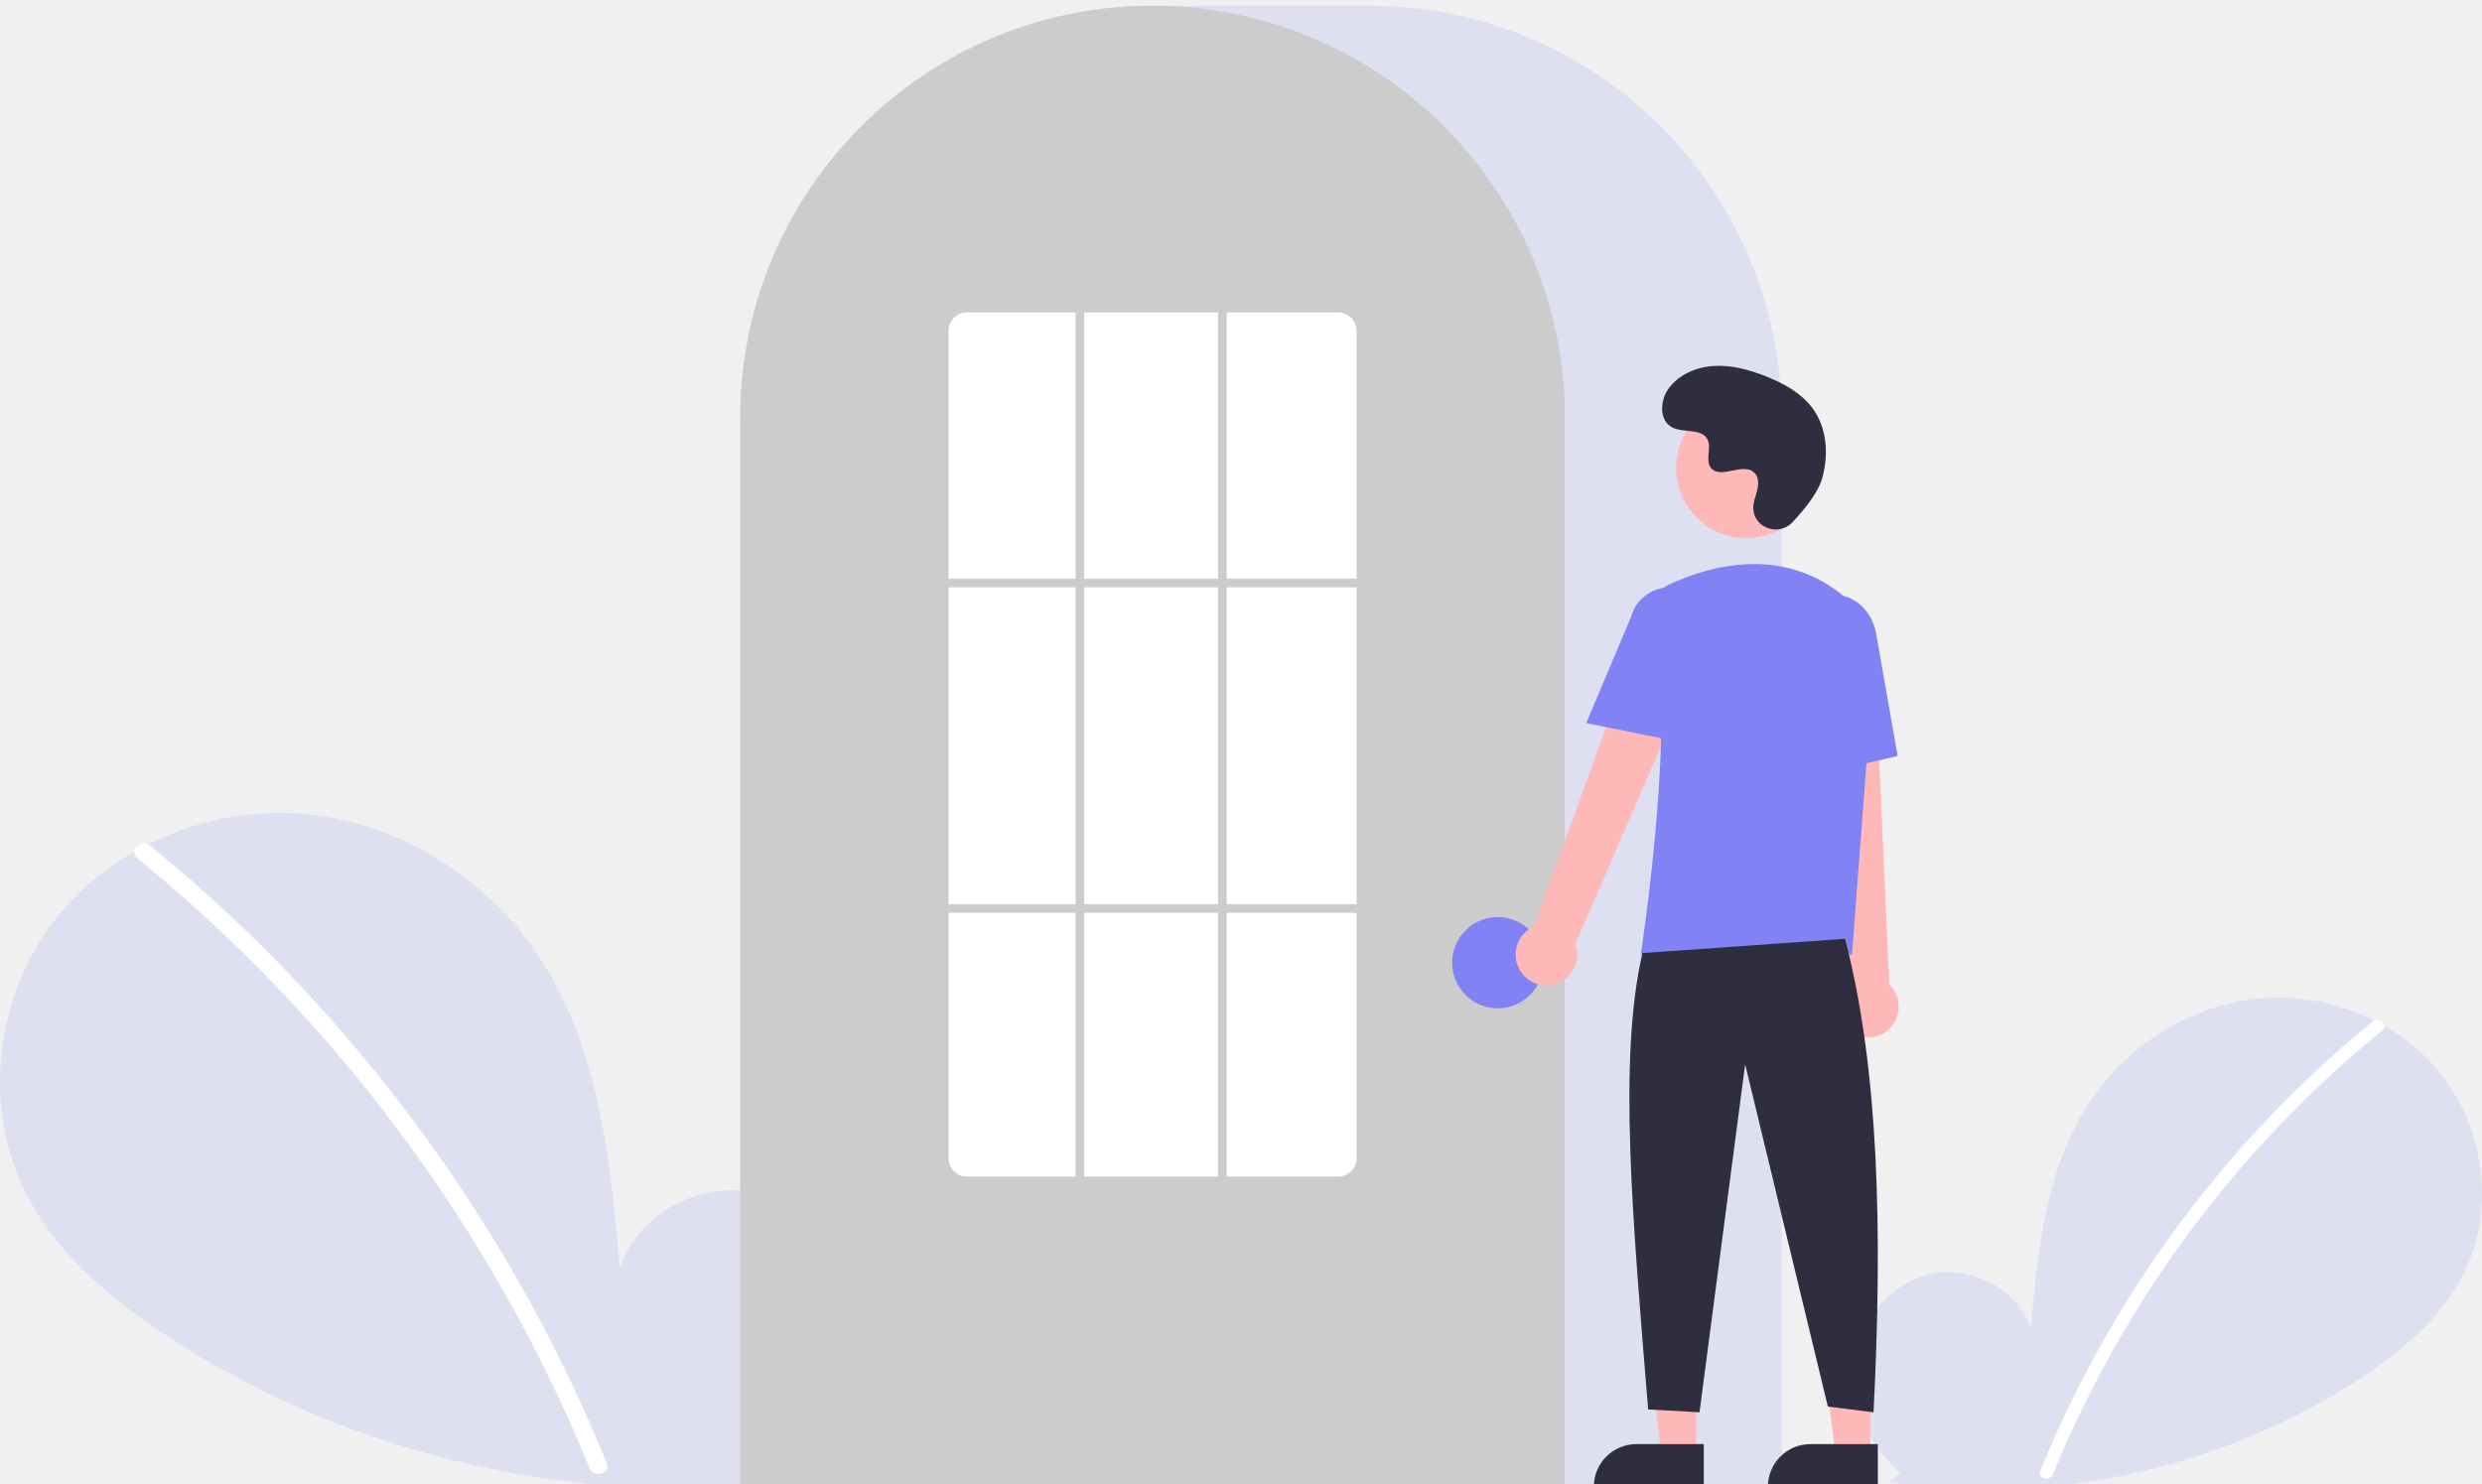
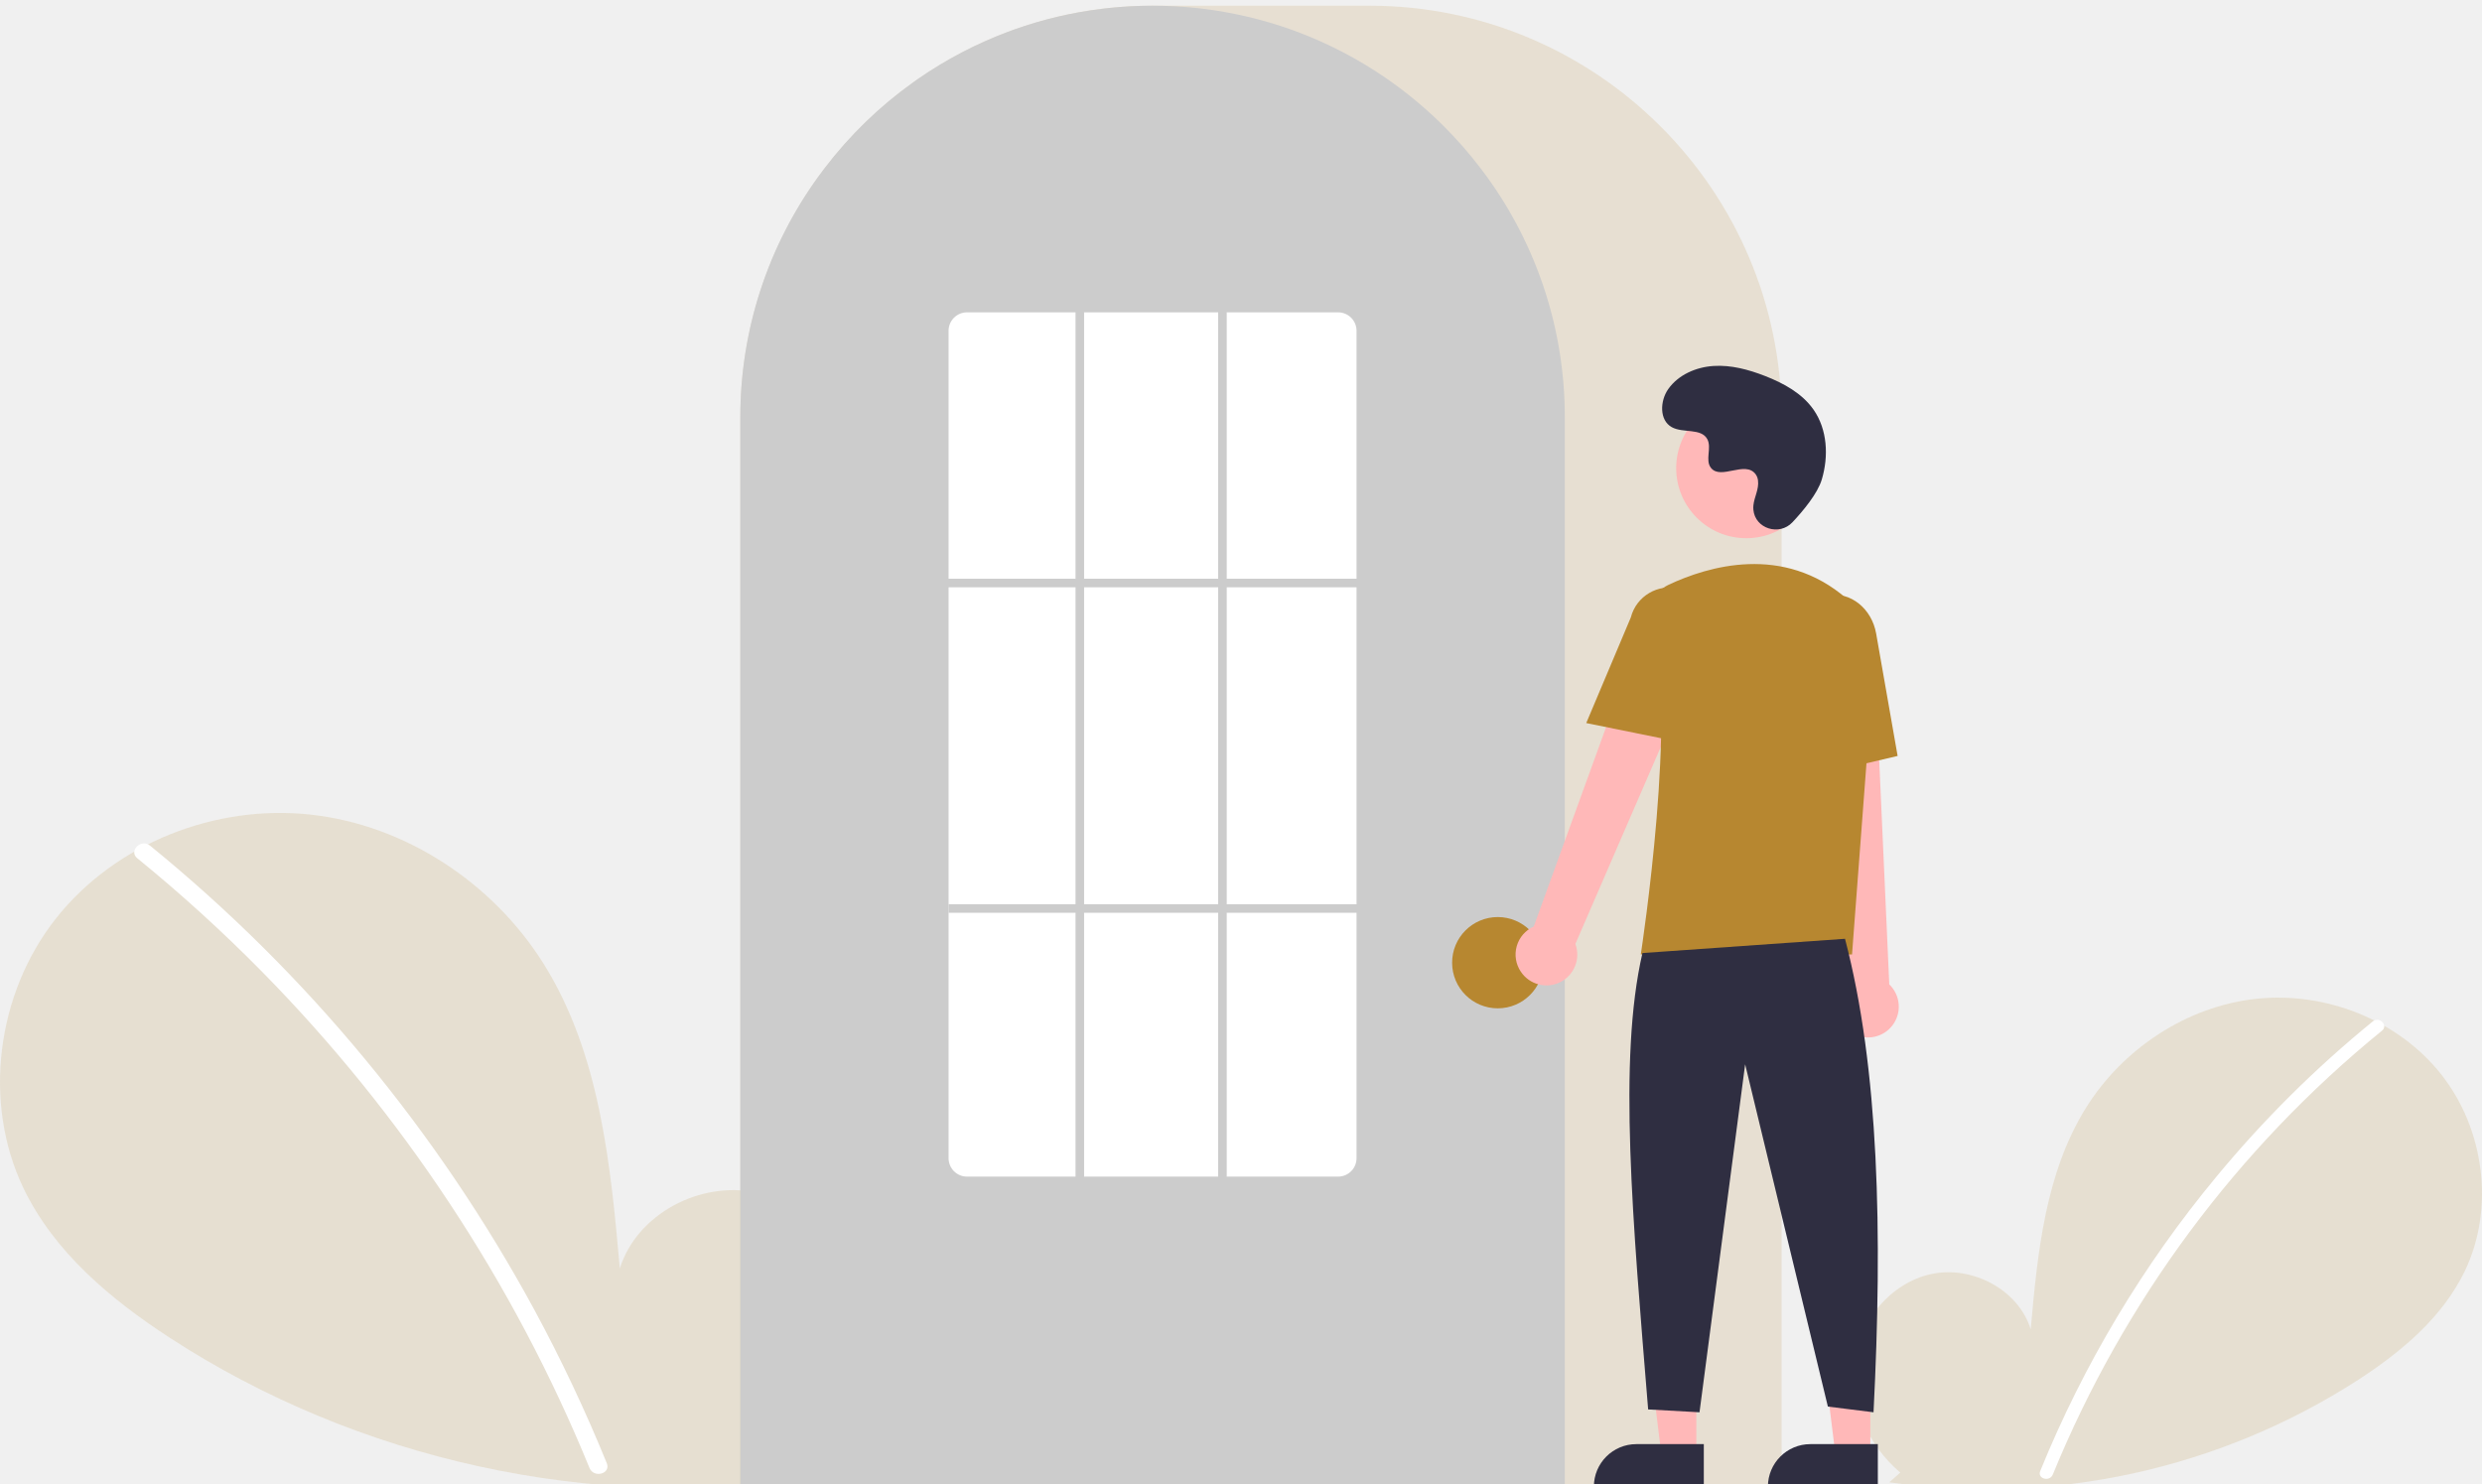
<svg xmlns="http://www.w3.org/2000/svg" data-name="Layer 1" width="870" height="520.099" viewBox="0 0 870 520.099" version="1.1" id="svg52">
  <defs id="defs56" />
-   <path d="m 666.092,516.257 c -11.138,-9.412 -17.904,-24.28 -16.13,-38.754 1.774,-14.474 12.764,-27.78 27.018,-30.854 14.255,-3.074 30.504,5.435 34.834,19.359 2.383,-26.846 5.129,-54.818 19.402,-77.68 12.924,-20.701 35.309,-35.514 59.569,-38.164 24.26,-2.65 49.803,7.359 64.933,26.507 15.13,19.148 18.835,46.985 8.238,68.969 -7.806,16.195 -22.188,28.247 -37.257,38.052 a 240.452,240.452 0 0 1 -164.454,35.977 z" id="path2" style="fill:#8086f2;fill-opacity:0.157" />
+   <path d="m 666.092,516.257 c -11.138,-9.412 -17.904,-24.28 -16.13,-38.754 1.774,-14.474 12.764,-27.78 27.018,-30.854 14.255,-3.074 30.504,5.435 34.834,19.359 2.383,-26.846 5.129,-54.818 19.402,-77.68 12.924,-20.701 35.309,-35.514 59.569,-38.164 24.26,-2.65 49.803,7.359 64.933,26.507 15.13,19.148 18.835,46.985 8.238,68.969 -7.806,16.195 -22.188,28.247 -37.257,38.052 a 240.452,240.452 0 0 1 -164.454,35.977 z" id="path2" style="fill:#b78730;fill-opacity:0.157" />
  <path d="m 831.728,358.079 a 393.414,393.414 0 0 0 -54.826,54.442 394.561,394.561 0 0 0 -61.752,103.194 c -1.112,2.725 3.313,3.911 4.412,1.216 A 392.342,392.342 0 0 1 834.963,361.314 c 2.284,-1.86 -0.97,-5.08 -3.236,-3.236 z" id="path4" style="fill:#ffffff" />
-   <path d="m 280.067,513.699 c 15.299,-12.927 24.591,-33.348 22.154,-53.228 -2.437,-19.88 -17.531,-38.156 -37.11,-42.377 -19.579,-4.222 -41.897,7.464 -47.844,26.59 -3.273,-36.873 -7.044,-75.292 -26.648,-106.693 -17.751,-28.433 -48.497,-48.778 -81.818,-52.418 -33.321,-3.64 -68.404,10.107 -89.185,36.407 -20.781,26.3 -25.869,64.535 -11.315,94.729 10.722,22.243 30.475,38.797 51.172,52.264 66.03,42.965 147.939,60.884 225.877,49.415" id="path6" style="fill:#8086f2;fill-opacity:0.157" />
+   <path d="m 280.067,513.699 c 15.299,-12.927 24.591,-33.348 22.154,-53.228 -2.437,-19.88 -17.531,-38.156 -37.11,-42.377 -19.579,-4.222 -41.897,7.464 -47.844,26.59 -3.273,-36.873 -7.044,-75.292 -26.648,-106.693 -17.751,-28.433 -48.497,-48.778 -81.818,-52.418 -33.321,-3.64 -68.404,10.107 -89.185,36.407 -20.781,26.3 -25.869,64.535 -11.315,94.729 10.722,22.243 30.475,38.797 51.172,52.264 66.03,42.965 147.939,60.884 225.877,49.415" id="path6" style="fill:#b78730;fill-opacity:0.157" />
  <path d="m 52.567,296.442 a 540.355,540.355 0 0 1 75.304,74.777 548.076,548.076 0 0 1 59.386,87.891 545.835,545.835 0 0 1 25.43,53.846 c 1.527,3.743 -4.55,5.372 -6.06,1.671 a 536.36,536.36 0 0 0 -49.009,-92.727 539.734,539.734 0 0 0 -65.729,-81.198 538.441,538.441 0 0 0 -43.766,-39.815 c -3.138,-2.555 1.332,-6.978 4.444,-4.444 z" id="path8" style="fill:#ffffff" />
-   <path d="m 624.5,521 h -365 V 146.5 C 259.5,66.822 324.322,2 404,2 h 76 c 79.677,0 144.5,64.822 144.5,144.5 z" id="path10" style="opacity:0.16;fill:#8183f4;fill-opacity:1" />
+   <path d="m 624.5,521 h -365 V 146.5 C 259.5,66.822 324.322,2 404,2 h 76 c 79.677,0 144.5,64.822 144.5,144.5 z" id="path10" style="opacity:0.16;fill:#b78730;fill-opacity:1" />
  <path d="m 548.5,521 h -289 V 146.5 a 143.382,143.382 0 0 1 27.596,-84.944 c 0.664,-0.905 1.326,-1.798 2.009,-2.681 a 144.466,144.466 0 0 1 30.754,-29.851 c 0.66,-0.48 1.322,-0.952 1.994,-1.423 a 144.16,144.16 0 0 1 31.472,-16.459 c 0.661,-0.25 1.334,-0.501 2.007,-0.742 a 144.02,144.02 0 0 1 31.108,-7.336 c 0.658,-0.09 1.333,-0.16 2.008,-0.23 a 146.288,146.288 0 0 1 31.105,0 c 0.673,0.07 1.349,0.141 2.014,0.231 a 143.995,143.995 0 0 1 31.1,7.335 c 0.673,0.241 1.346,0.492 2.009,0.743 a 143.799,143.799 0 0 1 31.106,16.216 c 0.672,0.461 1.344,0.933 2.006,1.405 a 145.987,145.987 0 0 1 18.384,15.564 144.305,144.305 0 0 1 12.724,14.551 c 0.681,0.88 1.343,1.773 2.005,2.677 A 143.382,143.382 0 0 1 548.5,146.5 Z" id="path12" style="fill:#cccccc" />
-   <circle cx="525" cy="337.5" r="16" id="circle14" style="fill:#8183f4" />
+   <circle cx="525" cy="337.5" r="16" id="circle14" style="fill:#b78730" />
  <polygon points="594.601,460.496 594.599,507.783 582.339,507.783 576.506,460.495 " id="polygon16" style="fill:#ffb8b8" transform="translate(5.6614669e-6,2)" />
  <path d="m 573.582,506.28 h 23.644 v 14.887 h -38.531 v 0 a 14.887,14.887 0 0 1 14.887,-14.887 z" id="path18" style="fill:#2f2e41" />
  <polygon points="655.601,460.496 655.599,507.783 643.339,507.783 637.506,460.495 " id="polygon20" style="fill:#ffb8b8" transform="translate(5.6614669e-6,2)" />
  <path d="m 634.582,506.28 h 23.644 v 14.887 h -38.531 v 0 a 14.887,14.887 0 0 1 14.887,-14.887 z" id="path22" style="fill:#2f2e41" />
  <path d="m 533.098,340.67 a 10.743,10.743 0 0 1 4.511,-15.843 l 41.676,-114.867 20.507,11.191 -47.585,109.771 a 10.801,10.801 0 0 1 -19.109,9.748 z" id="path24" style="fill:#ffb8b8" />
  <path d="m 649.336,362.254 a 10.743,10.743 0 0 1 -2.893,-16.217 l -12.911,-121.509 23.338,1.066 5.366,119.52 a 10.801,10.801 0 0 1 -12.9,17.139 z" id="path26" style="fill:#ffb8b8" />
  <circle cx="612.106" cy="164.123" r="24.561" id="circle28" style="fill:#ffb8b8" />
-   <path d="m 649.18,334.619 h -74.047 l 0.089,-0.576 c 0.133,-0.861 13.197,-86.439 3.562,-114.436 a 11.813,11.813 0 0 1 6.069,-14.584 h 2.5e-4 c 13.772,-6.485 40.208,-14.471 62.52,4.909 a 28.234,28.234 0 0 1 9.459,23.396 z" id="path30" style="fill:#8183f4" />
-   <path d="m 589.354,260.25 -33.337,-6.763 15.626,-37.03 a 13.997,13.997 0 0 1 27.106,6.998 z" id="path32" style="fill:#8183f4" />
-   <path d="m 632.05,272.808 -2.004,-45.941 c -1.52,-8.636 3.424,-16.8 11.027,-18.135 7.605,-1.33 15.032,4.66 16.558,13.36 l 7.533,42.928 z" id="path34" style="fill:#8183f4" />
+   <path d="m 649.18,334.619 h -74.047 l 0.089,-0.576 c 0.133,-0.861 13.197,-86.439 3.562,-114.436 a 11.813,11.813 0 0 1 6.069,-14.584 h 2.5e-4 c 13.772,-6.485 40.208,-14.471 62.52,4.909 a 28.234,28.234 0 0 1 9.459,23.396 z" id="path30" style="fill:#b78730" />
+   <path d="m 589.354,260.25 -33.337,-6.763 15.626,-37.03 a 13.997,13.997 0 0 1 27.106,6.998 z" id="path32" style="fill:#b78730" />
+   <path d="m 632.05,272.808 -2.004,-45.941 c -1.52,-8.636 3.424,-16.8 11.027,-18.135 7.605,-1.33 15.032,4.66 16.558,13.36 l 7.533,42.928 z" id="path34" style="fill:#b78730" />
  <path d="m 646.716,329.119 c 11.915,45.377 13.214,103.069 10,166 l -16,-2 -29,-120 -16,122 -18,-1 c -5.377,-66.03 -10.613,-122.715 -2,-160 z" id="path36" style="fill:#2f2e41" />
  <path d="m 628.289,183.104 c -4.582,4.881 -13.091,2.261 -13.688,-4.407 a 8.055,8.055 0 0 1 0.01,-1.556 c 0.308,-2.954 2.015,-5.635 1.606,-8.754 a 4.59,4.59 0 0 0 -0.84,-2.149 c -3.651,-4.889 -12.222,2.187 -15.668,-2.239 -2.113,-2.714 0.371,-6.987 -1.251,-10.021 -2.14,-4.004 -8.479,-2.029 -12.454,-4.221 -4.423,-2.439 -4.158,-9.225 -1.247,-13.353 3.551,-5.034 9.776,-7.72 15.923,-8.107 6.148,-0.387 12.253,1.275 17.992,3.511 6.521,2.541 12.988,6.054 17.001,11.788 4.88,6.973 5.35,16.348 2.909,24.502 -1.485,4.96 -6.552,11.019 -10.293,15.005 z" id="path38" style="fill:#2f2e41" />
  <path d="m 469,412.5 h -130 a 6.465,6.465 0 0 1 -6.5,-6.415 V 115.915 a 6.465,6.465 0 0 1 6.5,-6.415 h 130 a 6.465,6.465 0 0 1 6.5,6.415 v 290.169 a 6.465,6.465 0 0 1 -6.5,6.415 z" id="path42" style="fill:#ffffff" />
  <rect x="332.5" y="203.39" width="143" height="2" id="rect44" style="fill:#cccccc;stroke:#cccccc;stroke-opacity:1" />
  <rect x="333" y="317.5" width="143" height="2" id="rect46" style="fill:#cccccc;stroke:#cccccc;stroke-opacity:1" />
  <rect x="377.5" y="109.5" width="2" height="304" id="rect48" style="fill:#cccccc;stroke:#cccccc;stroke-opacity:1" />
  <rect x="427.5" y="109.5" width="2" height="304" id="rect50" style="fill:#cccccc;stroke:#cccccc;stroke-opacity:1" />
</svg>
